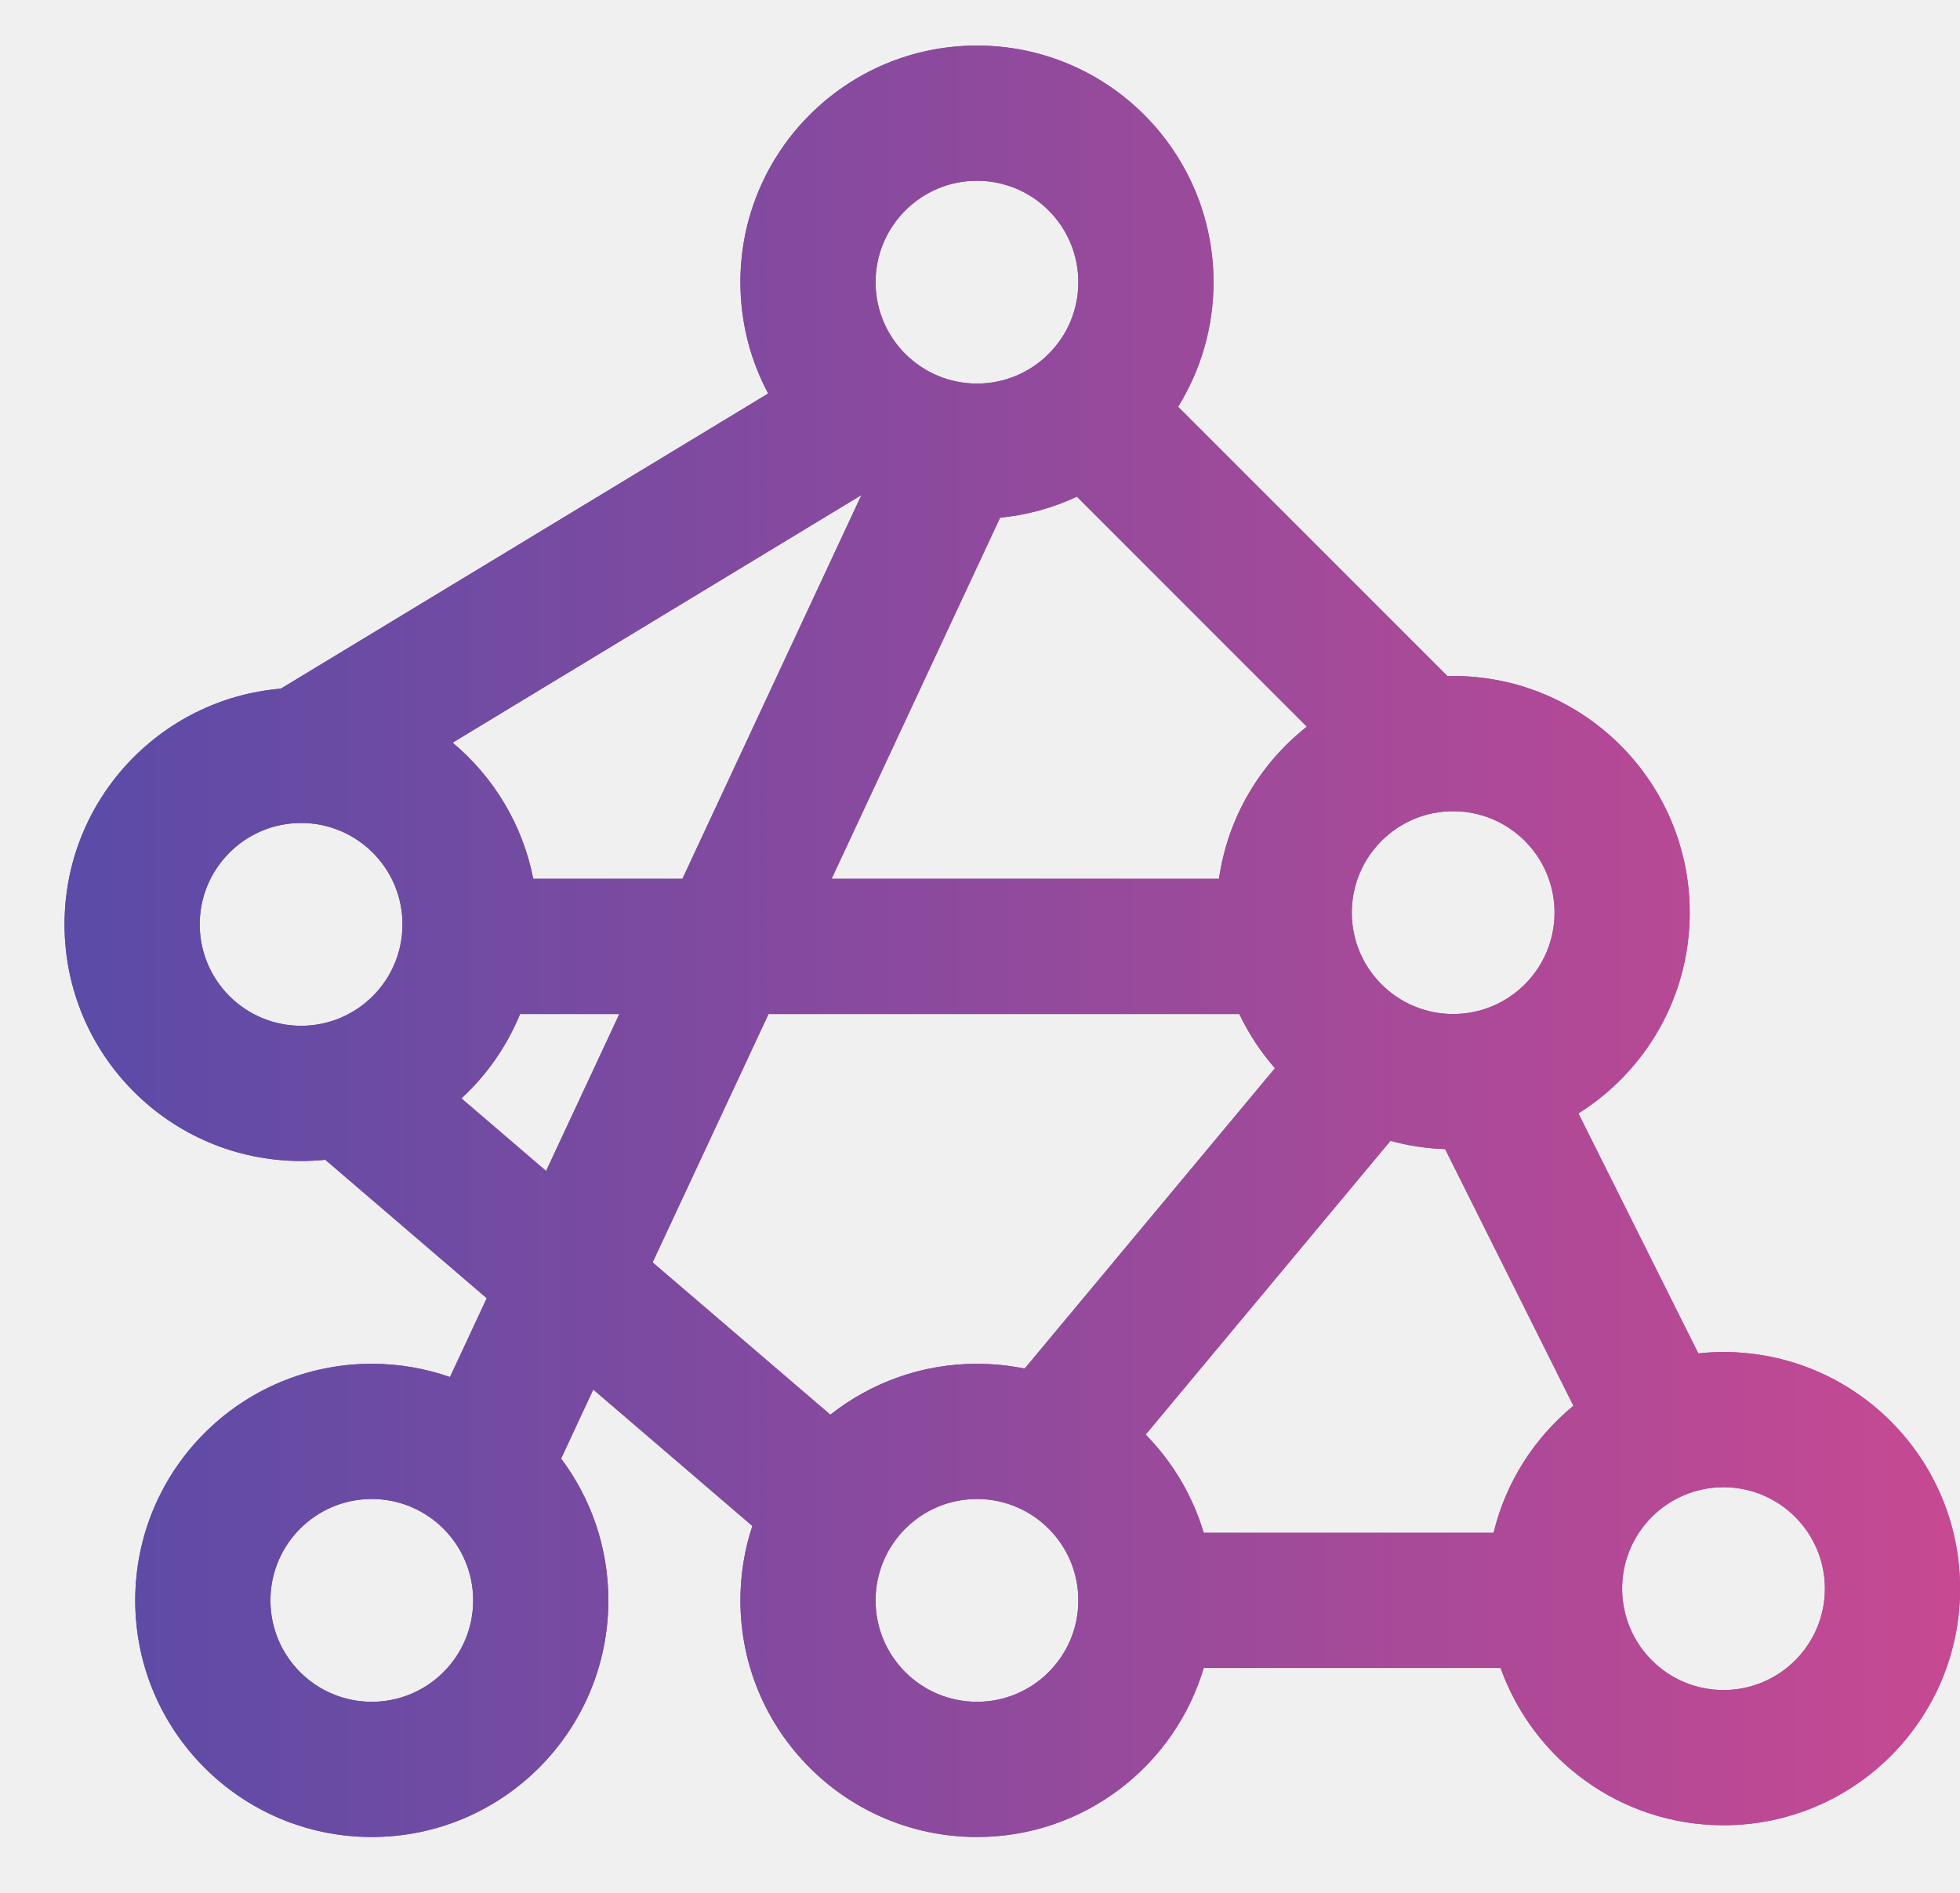
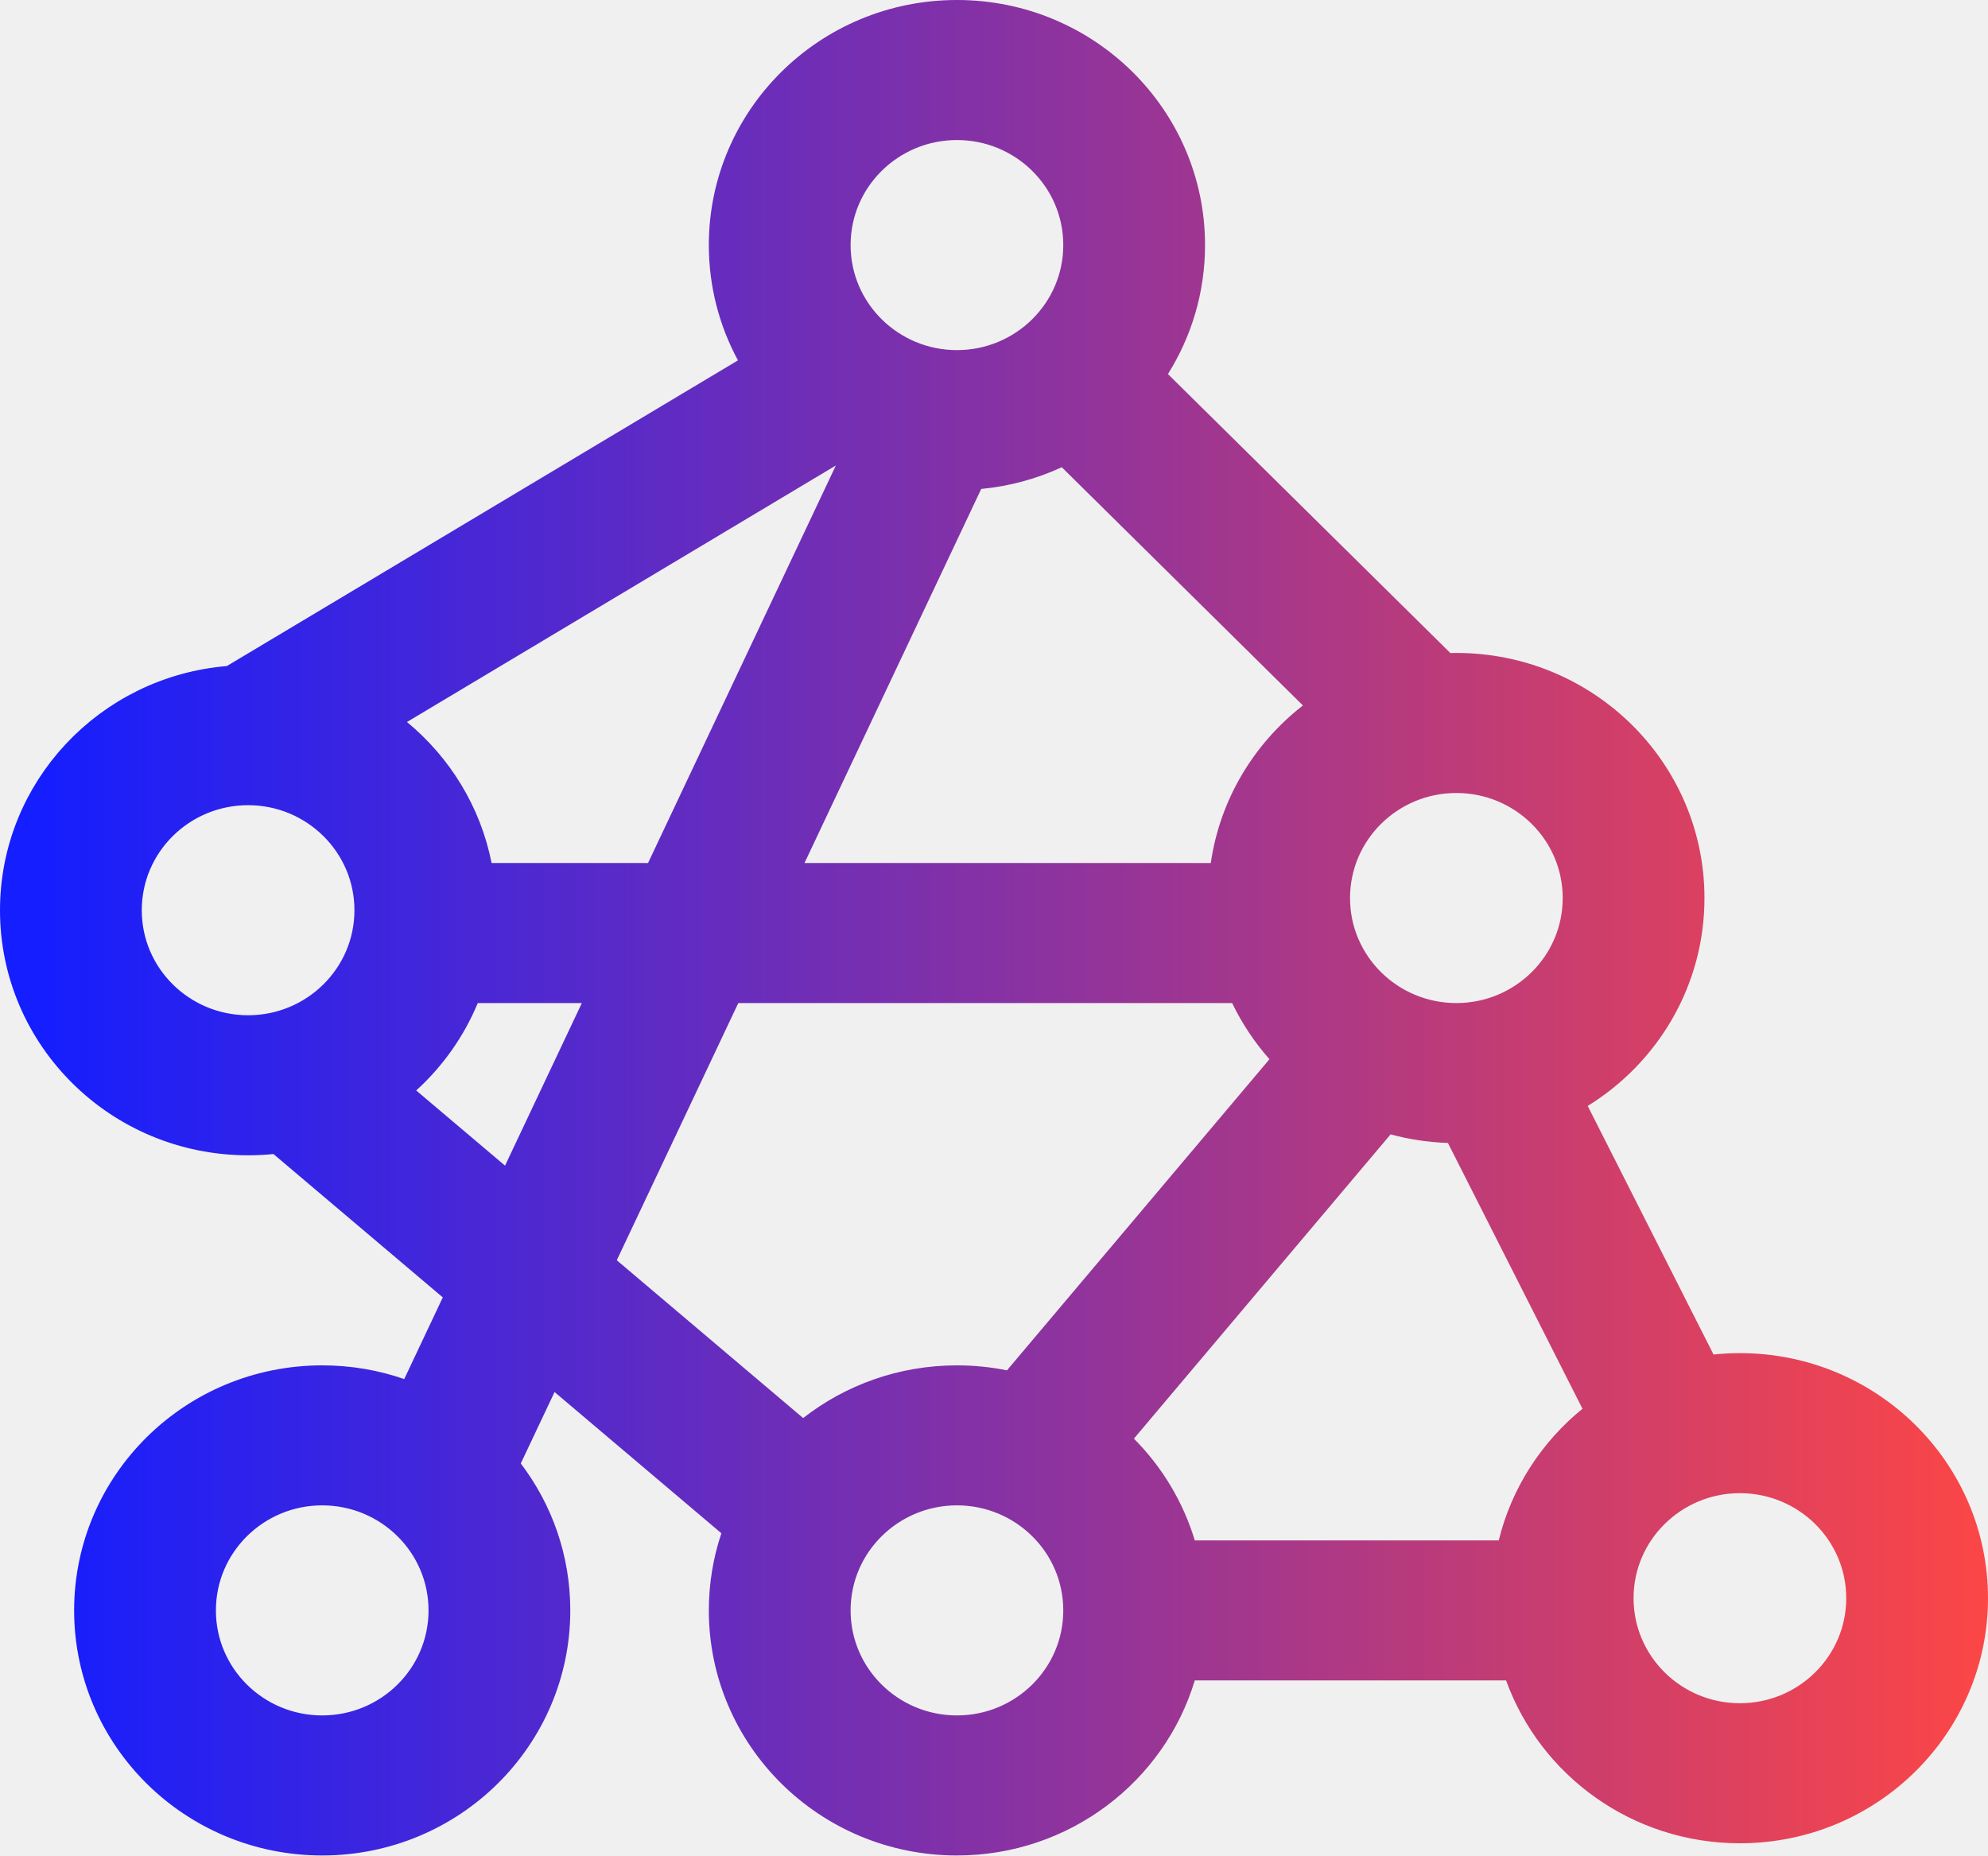
- <svg xmlns="http://www.w3.org/2000/svg" width="29" height="28" viewBox="0 0 29 28" fill="none">
-   <mask id="path-1-inside-1" fill="white">
-     <path fill-rule="evenodd" clip-rule="evenodd" d="M14.455 5.674C15.284 5.674 15.955 5.003 15.955 4.174C15.955 3.346 15.284 2.674 14.455 2.674C13.627 2.674 12.955 3.346 12.955 4.174C12.955 5.003 13.627 5.674 14.455 5.674ZM12.304 13L14.797 7.658C15.2 7.619 15.583 7.511 15.934 7.347L19.336 10.749C18.646 11.293 18.166 12.09 18.036 13H12.304ZM18.337 15H11.371L9.656 18.674L12.286 20.927C12.882 20.456 13.636 20.174 14.455 20.174C14.697 20.174 14.933 20.199 15.161 20.245L18.864 15.802C18.654 15.561 18.476 15.292 18.337 15ZM16.951 21.221C17.346 21.623 17.645 22.12 17.81 22.674H22.099C22.28 21.924 22.703 21.269 23.28 20.795L21.382 16.998C21.102 16.989 20.831 16.947 20.573 16.876L16.951 21.221ZM17.81 24.674H22.203C22.685 26.03 23.98 27 25.501 27C27.434 27 29.001 25.433 29.001 23.5C29.001 21.567 27.434 20 25.501 20C25.375 20 25.251 20.007 25.128 20.02L23.354 16.47C24.343 15.851 25.001 14.752 25.001 13.5C25.001 11.567 23.434 10 21.501 10C21.472 10 21.444 10 21.416 10.001L17.431 6.017C17.763 5.481 17.955 4.85 17.955 4.174C17.955 2.241 16.388 0.674 14.455 0.674C12.522 0.674 10.955 2.241 10.955 4.174C10.955 4.77 11.104 5.33 11.366 5.821L4.155 10.187C2.362 10.339 0.955 11.842 0.955 13.674C0.955 15.607 2.522 17.174 4.455 17.174C4.576 17.174 4.695 17.168 4.813 17.156L7.202 19.204L6.658 20.37C6.295 20.243 5.906 20.174 5.501 20.174C3.568 20.174 2.001 21.741 2.001 23.674C2.001 25.607 3.568 27.174 5.501 27.174C7.434 27.174 9.001 25.607 9.001 23.674C9.001 22.887 8.741 22.161 8.302 21.576L8.778 20.555L11.132 22.573C11.017 22.919 10.955 23.289 10.955 23.674C10.955 25.607 12.522 27.174 14.455 27.174C16.041 27.174 17.38 26.12 17.81 24.674ZM6.827 16.248L8.08 17.322L9.164 15H7.695C7.499 15.478 7.201 15.903 6.827 16.248ZM7.89 13H10.097L12.746 7.323L6.697 10.986C7.301 11.491 7.733 12.196 7.89 13ZM23.001 13.5C23.001 14.328 22.329 15 21.501 15C20.672 15 20.001 14.328 20.001 13.5C20.001 12.672 20.672 12 21.501 12C22.329 12 23.001 12.672 23.001 13.5ZM25.501 25C26.329 25 27.001 24.328 27.001 23.5C27.001 22.672 26.329 22 25.501 22C24.672 22 24.001 22.672 24.001 23.5C24.001 24.328 24.672 25 25.501 25ZM5.955 13.674C5.955 14.503 5.284 15.174 4.455 15.174C3.627 15.174 2.955 14.503 2.955 13.674C2.955 12.846 3.627 12.174 4.455 12.174C5.284 12.174 5.955 12.846 5.955 13.674ZM5.501 25.174C6.329 25.174 7.001 24.503 7.001 23.674C7.001 22.846 6.329 22.174 5.501 22.174C4.672 22.174 4.001 22.846 4.001 23.674C4.001 24.503 4.672 25.174 5.501 25.174ZM15.955 23.674C15.955 24.503 15.284 25.174 14.455 25.174C13.627 25.174 12.955 24.503 12.955 23.674C12.955 22.846 13.627 22.174 14.455 22.174C15.284 22.174 15.955 22.846 15.955 23.674Z" />
-   </mask>
-   <path fill-rule="evenodd" clip-rule="evenodd" d="M14.455 5.674C15.284 5.674 15.955 5.003 15.955 4.174C15.955 3.346 15.284 2.674 14.455 2.674C13.627 2.674 12.955 3.346 12.955 4.174C12.955 5.003 13.627 5.674 14.455 5.674ZM12.304 13L14.797 7.658C15.2 7.619 15.583 7.511 15.934 7.347L19.336 10.749C18.646 11.293 18.166 12.09 18.036 13H12.304ZM18.337 15H11.371L9.656 18.674L12.286 20.927C12.882 20.456 13.636 20.174 14.455 20.174C14.697 20.174 14.933 20.199 15.161 20.245L18.864 15.802C18.654 15.561 18.476 15.292 18.337 15ZM16.951 21.221C17.346 21.623 17.645 22.12 17.81 22.674H22.099C22.28 21.924 22.703 21.269 23.28 20.795L21.382 16.998C21.102 16.989 20.831 16.947 20.573 16.876L16.951 21.221ZM17.81 24.674H22.203C22.685 26.03 23.98 27 25.501 27C27.434 27 29.001 25.433 29.001 23.5C29.001 21.567 27.434 20 25.501 20C25.375 20 25.251 20.007 25.128 20.02L23.354 16.47C24.343 15.851 25.001 14.752 25.001 13.5C25.001 11.567 23.434 10 21.501 10C21.472 10 21.444 10 21.416 10.001L17.431 6.017C17.763 5.481 17.955 4.85 17.955 4.174C17.955 2.241 16.388 0.674 14.455 0.674C12.522 0.674 10.955 2.241 10.955 4.174C10.955 4.77 11.104 5.33 11.366 5.821L4.155 10.187C2.362 10.339 0.955 11.842 0.955 13.674C0.955 15.607 2.522 17.174 4.455 17.174C4.576 17.174 4.695 17.168 4.813 17.156L7.202 19.204L6.658 20.37C6.295 20.243 5.906 20.174 5.501 20.174C3.568 20.174 2.001 21.741 2.001 23.674C2.001 25.607 3.568 27.174 5.501 27.174C7.434 27.174 9.001 25.607 9.001 23.674C9.001 22.887 8.741 22.161 8.302 21.576L8.778 20.555L11.132 22.573C11.017 22.919 10.955 23.289 10.955 23.674C10.955 25.607 12.522 27.174 14.455 27.174C16.041 27.174 17.38 26.12 17.81 24.674ZM6.827 16.248L8.08 17.322L9.164 15H7.695C7.499 15.478 7.201 15.903 6.827 16.248ZM7.89 13H10.097L12.746 7.323L6.697 10.986C7.301 11.491 7.733 12.196 7.89 13ZM23.001 13.5C23.001 14.328 22.329 15 21.501 15C20.672 15 20.001 14.328 20.001 13.5C20.001 12.672 20.672 12 21.501 12C22.329 12 23.001 12.672 23.001 13.5ZM25.501 25C26.329 25 27.001 24.328 27.001 23.5C27.001 22.672 26.329 22 25.501 22C24.672 22 24.001 22.672 24.001 23.5C24.001 24.328 24.672 25 25.501 25ZM5.955 13.674C5.955 14.503 5.284 15.174 4.455 15.174C3.627 15.174 2.955 14.503 2.955 13.674C2.955 12.846 3.627 12.174 4.455 12.174C5.284 12.174 5.955 12.846 5.955 13.674ZM5.501 25.174C6.329 25.174 7.001 24.503 7.001 23.674C7.001 22.846 6.329 22.174 5.501 22.174C4.672 22.174 4.001 22.846 4.001 23.674C4.001 24.503 4.672 25.174 5.501 25.174ZM15.955 23.674C15.955 24.503 15.284 25.174 14.455 25.174C13.627 25.174 12.955 24.503 12.955 23.674C12.955 22.846 13.627 22.174 14.455 22.174C15.284 22.174 15.955 22.846 15.955 23.674Z" fill="url(#paint0_linear)" />
-   <path d="M14.797 7.658L14.701 6.662L14.132 6.718L13.891 7.235L14.797 7.658ZM12.304 13L11.398 12.577L10.734 14H12.304V13ZM15.934 7.347L16.641 6.64L16.146 6.145L15.511 6.441L15.934 7.347ZM19.336 10.749L19.955 11.535L20.839 10.838L20.043 10.042L19.336 10.749ZM18.036 13V14H18.903L19.026 13.142L18.036 13ZM11.371 15V14H10.734L10.465 14.577L11.371 15ZM18.337 15L19.241 14.571L18.97 14H18.337V15ZM9.656 18.674L8.75 18.251L8.429 18.939L9.006 19.433L9.656 18.674ZM12.286 20.927L11.635 21.687L12.26 22.223L12.906 21.712L12.286 20.927ZM15.161 20.245L14.96 21.225L15.546 21.345L15.929 20.886L15.161 20.245ZM18.864 15.802L19.632 16.442L20.178 15.787L19.617 15.144L18.864 15.802ZM17.81 22.674L16.852 22.96L17.064 23.674H17.81V22.674ZM16.951 21.221L16.183 20.581L15.604 21.276L16.238 21.922L16.951 21.221ZM22.099 22.674V23.674H22.886L23.07 22.909L22.099 22.674ZM23.28 20.795L23.915 21.567L24.531 21.061L24.174 20.347L23.28 20.795ZM21.382 16.998L22.276 16.551L22.01 16.018L21.415 15.999L21.382 16.998ZM20.573 16.876L20.837 15.911L20.216 15.741L19.804 16.235L20.573 16.876ZM17.81 24.674V23.674H17.064L16.852 24.389L17.81 24.674ZM22.203 24.674L23.145 24.339L22.908 23.674H22.203V24.674ZM25.128 20.02L24.234 20.467L24.544 21.087L25.234 21.014L25.128 20.02ZM23.354 16.47L22.823 15.622L22.053 16.104L22.459 16.917L23.354 16.47ZM21.416 10.001L20.709 10.708L21.012 11.011L21.44 11.001L21.416 10.001ZM17.431 6.017L16.582 5.489L16.164 6.163L16.724 6.724L17.431 6.017ZM11.366 5.821L11.884 6.676L12.694 6.186L12.248 5.35L11.366 5.821ZM4.155 10.187L4.24 11.183L4.473 11.164L4.673 11.042L4.155 10.187ZM4.813 17.156L5.464 16.397L5.138 16.118L4.712 16.161L4.813 17.156ZM7.202 19.204L8.108 19.627L8.429 18.939L7.853 18.445L7.202 19.204ZM6.658 20.37L6.327 21.314L7.181 21.613L7.564 20.793L6.658 20.37ZM8.302 21.576L7.396 21.153L7.142 21.696L7.502 22.176L8.302 21.576ZM8.778 20.555L9.429 19.796L8.429 18.939L7.872 20.132L8.778 20.555ZM11.132 22.573L12.081 22.887L12.292 22.25L11.783 21.813L11.132 22.573ZM8.08 17.322L7.429 18.082L8.429 18.939L8.986 17.745L8.08 17.322ZM6.827 16.248L6.149 15.513L5.322 16.275L6.176 17.008L6.827 16.248ZM9.164 15L10.07 15.423L10.734 14H9.164V15ZM7.695 15V14H7.024L6.77 14.621L7.695 15ZM10.097 13V14H10.734L11.003 13.423L10.097 13ZM7.89 13L6.909 13.192L7.066 14H7.89V13ZM12.746 7.323L13.652 7.746L15.045 4.762L12.228 6.468L12.746 7.323ZM6.697 10.986L6.179 10.131L4.98 10.856L6.056 11.754L6.697 10.986ZM14.955 4.174C14.955 4.45 14.731 4.674 14.455 4.674V6.674C15.836 6.674 16.955 5.555 16.955 4.174H14.955ZM14.455 3.674C14.731 3.674 14.955 3.898 14.955 4.174H16.955C16.955 2.794 15.836 1.674 14.455 1.674V3.674ZM13.955 4.174C13.955 3.898 14.179 3.674 14.455 3.674V1.674C13.074 1.674 11.955 2.794 11.955 4.174H13.955ZM14.455 4.674C14.179 4.674 13.955 4.45 13.955 4.174H11.955C11.955 5.555 13.074 6.674 14.455 6.674V4.674ZM13.891 7.235L11.398 12.577L13.21 13.423L15.703 8.081L13.891 7.235ZM15.511 6.441C15.261 6.558 14.988 6.635 14.701 6.662L14.894 8.653C15.412 8.603 15.905 8.465 16.357 8.254L15.511 6.441ZM20.043 10.042L16.641 6.64L15.227 8.055L18.629 11.457L20.043 10.042ZM19.026 13.142C19.119 12.494 19.46 11.925 19.955 11.535L18.717 9.964C17.832 10.661 17.214 11.686 17.046 12.858L19.026 13.142ZM12.304 14H18.036V12H12.304V14ZM11.371 16H18.337V14H11.371V16ZM10.563 19.096L12.277 15.423L10.465 14.577L8.75 18.251L10.563 19.096ZM12.937 20.168L10.307 17.914L9.006 19.433L11.635 21.687L12.937 20.168ZM14.455 19.174C13.403 19.174 12.432 19.537 11.666 20.143L12.906 21.712C13.332 21.375 13.869 21.174 14.455 21.174V19.174ZM15.362 19.266C15.068 19.206 14.765 19.174 14.455 19.174V21.174C14.629 21.174 14.798 21.192 14.96 21.225L15.362 19.266ZM18.096 15.162L14.393 19.605L15.929 20.886L19.632 16.442L18.096 15.162ZM17.434 15.429C17.613 15.805 17.841 16.151 18.111 16.46L19.617 15.144C19.466 14.972 19.34 14.779 19.241 14.571L17.434 15.429ZM18.769 22.389C18.556 21.675 18.172 21.036 17.665 20.52L16.238 21.922C16.521 22.21 16.734 22.565 16.852 22.96L18.769 22.389ZM22.099 21.674H17.81V23.674H22.099V21.674ZM22.645 20.022C21.904 20.631 21.36 21.473 21.127 22.439L23.07 22.909C23.2 22.376 23.501 21.907 23.915 21.567L22.645 20.022ZM20.487 17.445L22.386 21.242L24.174 20.347L22.276 16.551L20.487 17.445ZM20.308 17.84C20.642 17.932 20.99 17.985 21.348 17.997L21.415 15.999C21.215 15.992 21.021 15.962 20.837 15.911L20.308 17.84ZM17.72 21.861L21.341 17.516L19.804 16.235L16.183 20.581L17.72 21.861ZM17.81 25.674H22.203V23.674H17.81V25.674ZM21.26 25.01C21.881 26.751 23.543 28 25.501 28V26C24.416 26 23.49 25.308 23.145 24.339L21.26 25.01ZM25.501 28C27.986 28 30.001 25.985 30.001 23.5H28.001C28.001 24.881 26.881 26 25.501 26V28ZM30.001 23.5C30.001 21.015 27.986 19 25.501 19V21C26.881 21 28.001 22.119 28.001 23.5H30.001ZM25.501 19C25.34 19 25.18 19.009 25.023 19.025L25.234 21.014C25.321 21.005 25.41 21 25.501 21V19ZM26.023 19.572L24.248 16.023L22.459 16.917L24.234 20.467L26.023 19.572ZM23.884 17.318C25.153 16.524 26.001 15.111 26.001 13.5H24.001C24.001 14.393 23.532 15.178 22.823 15.622L23.884 17.318ZM26.001 13.5C26.001 11.015 23.986 9 21.501 9V11C22.881 11 24.001 12.119 24.001 13.5H26.001ZM21.501 9C21.464 9 21.428 9 21.392 9.001L21.44 11.001C21.46 11 21.48 11 21.501 11V9ZM22.123 9.294L18.139 5.309L16.724 6.724L20.709 10.708L22.123 9.294ZM18.281 6.544C18.709 5.855 18.955 5.042 18.955 4.174H16.955C16.955 4.659 16.818 5.108 16.582 5.489L18.281 6.544ZM18.955 4.174C18.955 1.689 16.94 -0.326 14.455 -0.326V1.674C15.836 1.674 16.955 2.794 16.955 4.174H18.955ZM14.455 -0.326C11.97 -0.326 9.955 1.689 9.955 4.174H11.955C11.955 2.794 13.074 1.674 14.455 1.674V-0.326ZM9.955 4.174C9.955 4.938 10.146 5.66 10.484 6.292L12.248 5.35C12.061 5 11.955 4.601 11.955 4.174H9.955ZM10.848 4.965L3.637 9.332L4.673 11.042L11.884 6.676L10.848 4.965ZM4.07 9.191C1.765 9.386 -0.045 11.319 -0.045 13.674H1.955C1.955 12.366 2.96 11.292 4.24 11.183L4.07 9.191ZM-0.045 13.674C-0.045 16.16 1.97 18.174 4.455 18.174V16.174C3.074 16.174 1.955 15.055 1.955 13.674H-0.045ZM4.455 18.174C4.61 18.174 4.763 18.166 4.914 18.151L4.712 16.161C4.628 16.17 4.542 16.174 4.455 16.174V18.174ZM4.162 17.916L6.551 19.963L7.853 18.445L5.464 16.397L4.162 17.916ZM6.296 18.781L5.752 19.947L7.564 20.793L8.108 19.627L6.296 18.781ZM6.988 19.426C6.521 19.263 6.02 19.174 5.501 19.174V21.174C5.792 21.174 6.07 21.224 6.327 21.314L6.988 19.426ZM5.501 19.174C3.015 19.174 1.001 21.189 1.001 23.674H3.001C3.001 22.294 4.12 21.174 5.501 21.174V19.174ZM1.001 23.674C1.001 26.16 3.015 28.174 5.501 28.174V26.174C4.12 26.174 3.001 25.055 3.001 23.674H1.001ZM5.501 28.174C7.986 28.174 10.001 26.16 10.001 23.674H8.001C8.001 25.055 6.881 26.174 5.501 26.174V28.174ZM10.001 23.674C10.001 22.663 9.666 21.728 9.102 20.976L7.502 22.176C7.815 22.594 8.001 23.111 8.001 23.674H10.001ZM9.208 21.999L9.685 20.978L7.872 20.132L7.396 21.153L9.208 21.999ZM8.128 21.314L10.481 23.332L11.783 21.813L9.429 19.796L8.128 21.314ZM10.183 22.258C10.035 22.705 9.955 23.181 9.955 23.674H11.955C11.955 23.398 12 23.133 12.081 22.887L10.183 22.258ZM9.955 23.674C9.955 26.16 11.97 28.174 14.455 28.174V26.174C13.074 26.174 11.955 25.055 11.955 23.674H9.955ZM14.455 28.174C16.495 28.174 18.216 26.818 18.769 24.96L16.852 24.389C16.544 25.422 15.586 26.174 14.455 26.174V28.174ZM8.731 16.563L7.478 15.489L6.176 17.008L7.429 18.082L8.731 16.563ZM8.258 14.577L7.174 16.899L8.986 17.745L10.07 15.423L8.258 14.577ZM7.695 16H9.164V14H7.695V16ZM7.505 16.983C7.985 16.541 8.369 15.995 8.621 15.379L6.77 14.621C6.63 14.962 6.417 15.266 6.149 15.513L7.505 16.983ZM10.097 12H7.89V14H10.097V12ZM11.84 6.9L9.191 12.577L11.003 13.423L13.652 7.746L11.84 6.9ZM7.215 11.841L13.264 8.178L12.228 6.468L6.179 10.131L7.215 11.841ZM8.872 12.808C8.67 11.773 8.113 10.866 7.337 10.218L6.056 11.754C6.49 12.116 6.797 12.62 6.909 13.192L8.872 12.808ZM21.501 16C22.881 16 24.001 14.881 24.001 13.5H22.001C22.001 13.776 21.777 14 21.501 14V16ZM19.001 13.5C19.001 14.881 20.12 16 21.501 16V14C21.224 14 21.001 13.776 21.001 13.5H19.001ZM21.501 11C20.12 11 19.001 12.119 19.001 13.5H21.001C21.001 13.224 21.224 13 21.501 13V11ZM24.001 13.5C24.001 12.119 22.881 11 21.501 11V13C21.777 13 22.001 13.224 22.001 13.5H24.001ZM26.001 23.5C26.001 23.776 25.777 24 25.501 24V26C26.881 26 28.001 24.881 28.001 23.5H26.001ZM25.501 23C25.777 23 26.001 23.224 26.001 23.5H28.001C28.001 22.119 26.881 21 25.501 21V23ZM25.001 23.5C25.001 23.224 25.224 23 25.501 23V21C24.12 21 23.001 22.119 23.001 23.5H25.001ZM25.501 24C25.224 24 25.001 23.776 25.001 23.5H23.001C23.001 24.881 24.12 26 25.501 26V24ZM4.455 16.174C5.836 16.174 6.955 15.055 6.955 13.674H4.955C4.955 13.95 4.731 14.174 4.455 14.174V16.174ZM1.955 13.674C1.955 15.055 3.074 16.174 4.455 16.174V14.174C4.179 14.174 3.955 13.95 3.955 13.674H1.955ZM4.455 11.174C3.074 11.174 1.955 12.294 1.955 13.674H3.955C3.955 13.398 4.179 13.174 4.455 13.174V11.174ZM6.955 13.674C6.955 12.294 5.836 11.174 4.455 11.174V13.174C4.731 13.174 4.955 13.398 4.955 13.674H6.955ZM6.001 23.674C6.001 23.951 5.777 24.174 5.501 24.174V26.174C6.881 26.174 8.001 25.055 8.001 23.674H6.001ZM5.501 23.174C5.777 23.174 6.001 23.398 6.001 23.674H8.001C8.001 22.294 6.881 21.174 5.501 21.174V23.174ZM5.001 23.674C5.001 23.398 5.224 23.174 5.501 23.174V21.174C4.12 21.174 3.001 22.294 3.001 23.674H5.001ZM5.501 24.174C5.224 24.174 5.001 23.951 5.001 23.674H3.001C3.001 25.055 4.12 26.174 5.501 26.174V24.174ZM14.455 26.174C15.836 26.174 16.955 25.055 16.955 23.674H14.955C14.955 23.951 14.731 24.174 14.455 24.174V26.174ZM11.955 23.674C11.955 25.055 13.074 26.174 14.455 26.174V24.174C14.179 24.174 13.955 23.951 13.955 23.674H11.955ZM14.455 21.174C13.074 21.174 11.955 22.294 11.955 23.674H13.955C13.955 23.398 14.179 23.174 14.455 23.174V21.174ZM16.955 23.674C16.955 22.294 15.836 21.174 14.455 21.174V23.174C14.731 23.174 14.955 23.398 14.955 23.674H16.955Z" fill="url(#paint1_linear)" mask="url(#path-1-inside-1)" />
+ <svg xmlns="http://www.w3.org/2000/svg" width="45" height="42" viewBox="0 0 45 42" fill="none">
+   <path d="M27.044 37.538H26.673L26.566 37.894C25.938 39.976 23.982 41.5 21.661 41.5C18.83 41.5 16.545 39.234 16.545 36.453C16.545 35.898 16.636 35.364 16.803 34.866L16.911 34.544L16.652 34.325L12.876 31.128L12.379 30.707L12.101 31.296L11.336 32.913L11.207 33.188L11.39 33.429C12.031 34.273 12.409 35.319 12.409 36.453C12.409 39.234 10.125 41.5 7.293 41.5C4.462 41.5 2.178 39.234 2.178 36.453C2.178 33.671 4.462 31.406 7.293 31.406C7.888 31.406 8.457 31.505 8.987 31.689L9.411 31.835L9.602 31.43L10.475 29.581L10.639 29.234L10.346 28.986L6.513 25.741L6.351 25.604L6.14 25.625C5.968 25.642 5.793 25.651 5.616 25.651C2.785 25.651 0.5 23.386 0.5 20.604C0.5 17.968 2.552 15.795 5.176 15.575L5.292 15.565L5.391 15.506L16.961 8.586L17.372 8.34L17.144 7.919C16.762 7.212 16.545 6.405 16.545 5.547C16.545 2.765 18.83 0.5 21.661 0.5C24.492 0.5 26.777 2.765 26.777 5.547C26.777 6.521 26.498 7.43 26.014 8.201L25.8 8.541L26.086 8.823L32.479 15.138L32.63 15.287L32.842 15.282C32.883 15.281 32.924 15.28 32.966 15.28C35.797 15.28 38.082 17.546 38.082 20.328C38.082 22.13 37.124 23.715 35.676 24.609L35.286 24.85L35.493 25.26L38.341 30.886L38.496 31.193L38.839 31.158C39.018 31.139 39.2 31.129 39.384 31.129C42.215 31.129 44.5 33.395 44.5 36.176C44.5 38.958 42.215 41.224 39.384 41.224C37.158 41.224 35.267 39.821 34.562 37.868L34.443 37.538H34.092H27.044ZM17.758 19.322L17.421 20.035H18.21H27.407H27.84L27.902 19.607C28.091 18.297 28.791 17.148 29.8 16.363L30.249 16.013L29.844 15.613L24.386 10.221L24.139 9.977L23.825 10.122C23.312 10.359 22.752 10.514 22.162 10.57L21.879 10.598L21.758 10.855L17.758 19.322ZM28.341 22.488L28.205 22.205H27.891H16.712H16.396L16.26 22.491L13.509 28.314L13.346 28.661L13.639 28.909L17.858 32.481L18.168 32.744L18.488 32.493C19.36 31.812 20.462 31.406 21.661 31.406C22.016 31.406 22.361 31.441 22.695 31.509L22.985 31.567L23.176 31.341L29.118 24.298L29.396 23.968L29.11 23.645C28.803 23.297 28.543 22.909 28.341 22.488ZM25.285 32.242L24.989 32.593L25.312 32.917C25.89 33.498 26.325 34.214 26.566 35.012L26.673 35.368H27.044H33.925H34.318L34.411 34.987C34.675 33.908 35.292 32.962 36.136 32.277L36.449 32.023L36.267 31.663L33.221 25.646L33.087 25.382L32.792 25.372C32.383 25.358 31.986 25.297 31.608 25.195L31.3 25.112L31.095 25.355L25.285 32.242ZM9.085 24.314L8.664 24.697L9.098 25.065L11.109 26.767L11.606 27.188L11.884 26.599L13.623 22.918L13.96 22.205H13.171H10.815H10.481L10.353 22.513C10.068 23.202 9.632 23.816 9.085 24.314ZM10.637 19.632L10.717 20.035H11.128H14.669H14.985L15.121 19.749L19.372 10.751L20.074 9.264L18.663 10.108L8.956 15.914L8.347 16.278L8.894 16.729C9.779 17.459 10.409 18.476 10.637 19.632ZM21.661 8.425C23.261 8.425 24.568 7.142 24.568 5.547C24.568 3.952 23.261 2.67 21.661 2.67C20.062 2.67 18.754 3.952 18.754 5.547C18.754 7.142 20.062 8.425 21.661 8.425ZM32.966 23.205C34.566 23.205 35.873 21.922 35.873 20.328C35.873 18.733 34.566 17.45 32.966 17.45C31.366 17.45 30.059 18.733 30.059 20.328C30.059 21.922 31.366 23.205 32.966 23.205ZM39.384 39.054C40.984 39.054 42.291 37.771 42.291 36.176C42.291 34.582 40.984 33.299 39.384 33.299C37.785 33.299 36.477 34.582 36.477 36.176C36.477 37.771 37.785 39.054 39.384 39.054ZM5.616 23.481C7.215 23.481 8.523 22.199 8.523 20.604C8.523 19.009 7.215 17.726 5.616 17.726C4.016 17.726 2.709 19.009 2.709 20.604C2.709 22.199 4.016 23.481 5.616 23.481ZM7.293 39.33C8.893 39.33 10.2 38.048 10.2 36.453C10.2 34.858 8.893 33.575 7.293 33.575C5.694 33.575 4.387 34.858 4.387 36.453C4.387 38.048 5.694 39.33 7.293 39.33ZM21.661 39.33C23.261 39.33 24.568 38.048 24.568 36.453C24.568 34.858 23.261 33.575 21.661 33.575C20.062 33.575 18.754 34.858 18.754 36.453C18.754 38.048 20.062 39.33 21.661 39.33Z" fill="url(#paint0_linear)" stroke="url(#paint1_linear)" />
  <defs>
-     <linearGradient id="paint0_linear" x1="1.395" y1="13.924" x2="29.001" y2="13.924" gradientUnits="userSpaceOnUse">
-       <stop stop-color="#5C4BA7" />
-       <stop offset="1" stop-color="#C74992" />
+     <linearGradient id="paint0_linear" x1="0.706" y1="21" x2="45" y2="21" gradientUnits="userSpaceOnUse">
+       <stop stop-color="#141EFF" />
+       <stop offset="1" stop-color="#FC4646" />
    </linearGradient>
-     <linearGradient id="paint1_linear" x1="1.395" y1="13.924" x2="29.001" y2="13.924" gradientUnits="userSpaceOnUse">
-       <stop stop-color="#5C4BA7" />
-       <stop offset="1" stop-color="#C74992" />
+     <linearGradient id="paint1_linear" x1="0.706" y1="21" x2="45" y2="21" gradientUnits="userSpaceOnUse">
+       <stop stop-color="#141EFF" />
+       <stop offset="1" stop-color="#FC4646" />
    </linearGradient>
  </defs>
</svg>
